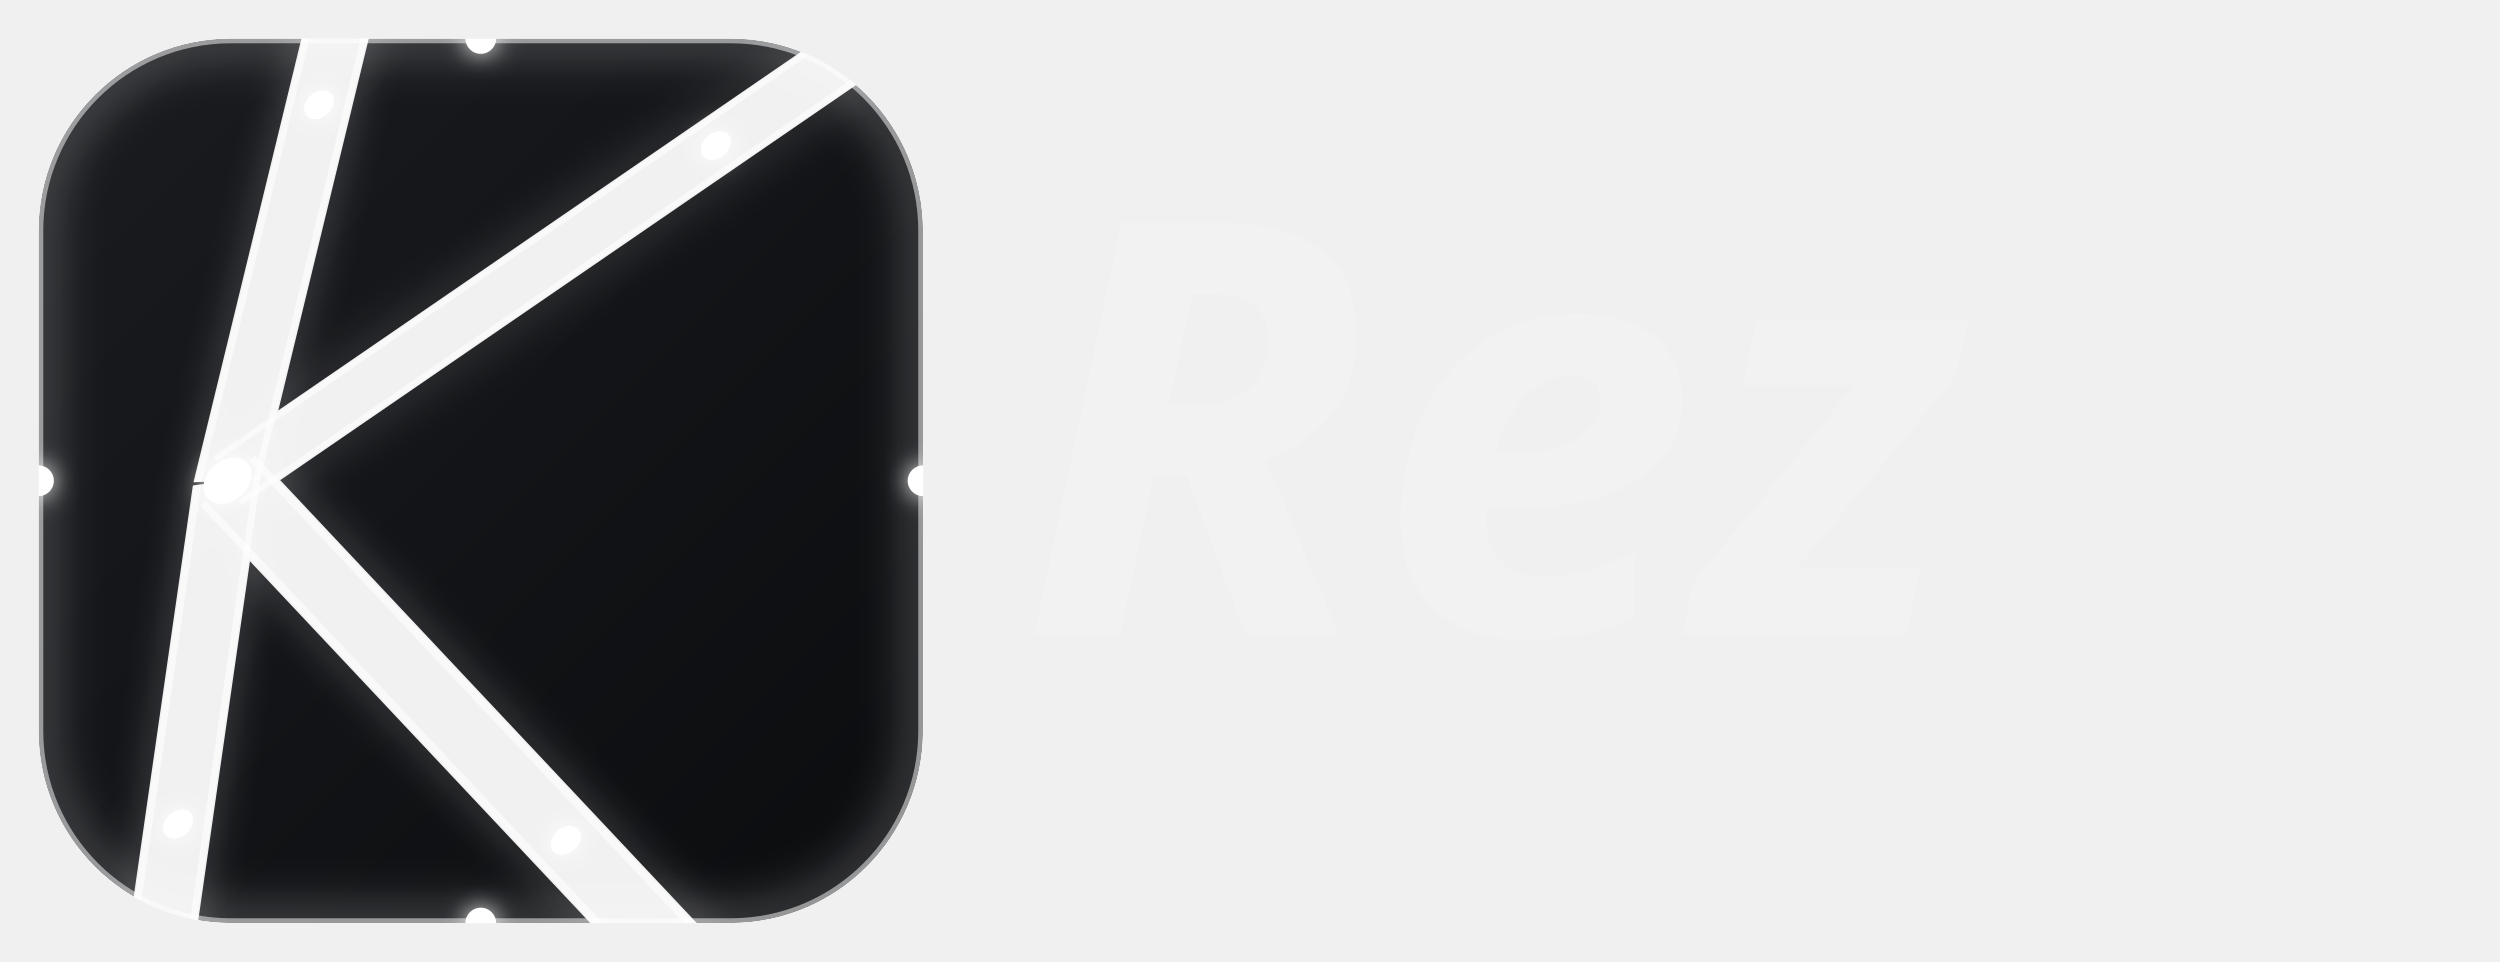
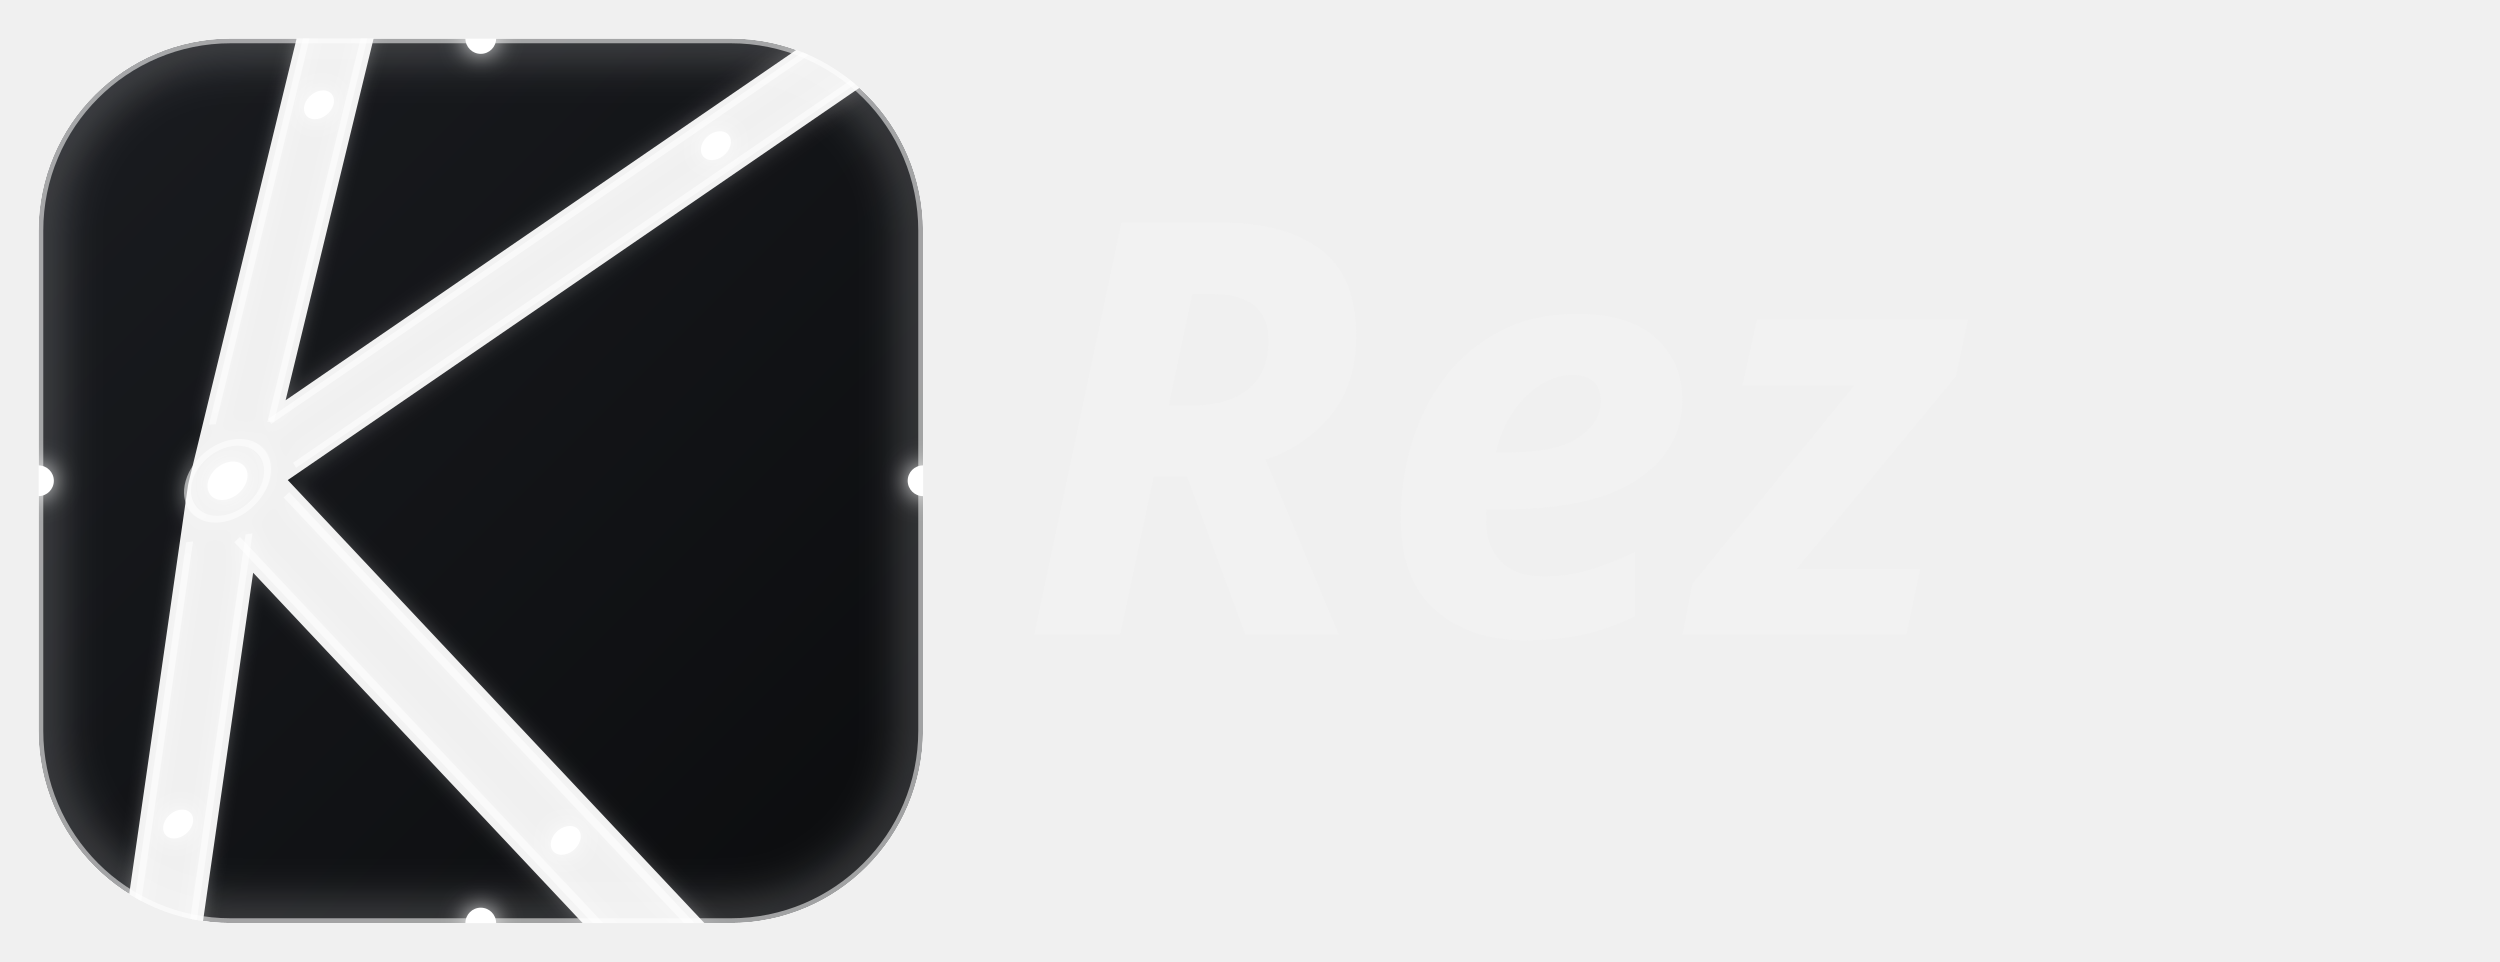
<svg xmlns="http://www.w3.org/2000/svg" viewBox="0 0 260 100">
  <defs>
    <linearGradient id="tileGradF" x1="0" y1="0" x2="1" y2="1">
      <stop offset="0" stop-color="#1a1c20" />
      <stop offset="1" stop-color="#0b0c0e" />
    </linearGradient>
    <filter id="frostBlurF" x="-50%" y="-50%" width="200%" height="200%">
      <feGaussianBlur stdDeviation="2.4" />
+     </filter>
+     <filter id="frostBlurThinF" x="-80%" y="-80%" width="260%" height="260%">
+       <feGaussianBlur stdDeviation="1.2" />
    </filter>
    <filter id="glintF" x="-200%" y="-200%" width="500%" height="500%">
      <feGaussianBlur in="SourceGraphic" stdDeviation="1.3" result="blur" />
      <feMerge>
        <feMergeNode in="blur" />
        <feMergeNode in="SourceGraphic" />
      </feMerge>
    </filter>
    <clipPath id="tileClipF">
      <rect x="4" y="4" width="92" height="92" rx="20" />
    </clipPath>
    <mask id="plateMaskF">
      <rect x="4" y="4" width="92" height="92" rx="20" fill="white" />
      <g transform="skewX(-16)">
-         <path d="M35.2 -14.4 L38 50 M38 50 L46.4 108.8 M38 50 L105.2 -7.4 M38 50 L113.6 111.6" fill="none" stroke="black" stroke-width="7" stroke-linecap="butt" />
+         <path d="M35.2 -14.4 L38 50 L46.4 108.8 L38 50 L105.2 -7.4 L38 50 L113.6 111.6" fill="none" stroke="black" stroke-width="8" stroke-linecap="butt" stroke-linejoin="round" />
      </g>
    </mask>
  </defs>
  <g clip-path="url(#tileClipF)">
    <rect x="4" y="4" width="92" height="92" rx="20" fill="url(#tileGradF)" mask="url(#plateMaskF)" />
-     <g>
-       <rect x="4" y="4" width="92" height="92" rx="20" fill="none" stroke="#ffffff" stroke-opacity="0.28" stroke-width="3" filter="url(#frostBlurF)" />
-       <rect x="4" y="4" width="92" height="92" rx="20" fill="none" stroke="#ffffff" stroke-opacity="0.5" stroke-width="1" />
-       <g transform="skewX(-16)" fill="none" stroke-linecap="butt">
-         <g stroke="#ffffff" stroke-opacity="0.28" stroke-width="1.6" filter="url(#frostBlurF)">
-           <path d="M40.997 49.87 L38.197 -14.53" />
-           <path d="M35.003 50.13 L32.203 -14.27" />
-           <path d="M35.03 50.424 L43.43 109.224" />
-           <path d="M40.97 49.576 L49.37 108.376" />
-           <path d="M39.947 52.28 L107.147 -5.12" />
-           <path d="M36.053 47.72 L103.253 -9.68" />
-           <path d="M36.105 52.326 L111.705 113.926" />
-           <path d="M39.895 47.674 L115.495 109.274" />
+     <g fill="none" stroke="#ffffff">
+       <rect x="4" y="4" width="92" height="92" rx="20" stroke-width="3" stroke-opacity="0.3" filter="url(#frostBlurF)" />
+       <rect x="4" y="4" width="92" height="92" rx="20" stroke-width="1" stroke-opacity="0.55" />
+       <g transform="skewX(-16)" stroke-linecap="butt">
+         <g filter="url(#frostBlurThinF)" stroke-width="1.6" stroke-opacity="0.3">
+           <path d="M40.74 43.88 L38.197 -14.53" />
+           <path d="M34.74 44.14 L32.203 -14.27" />
+           <path d="M35.88 56.36 L43.43 109.224" />
+           <path d="M41.82 55.52 L49.37 108.376" />
+           <path d="M44.51 48.39 L107.147 -5.12" />
+           <path d="M40.61 43.83 L103.253 -9.68" />
+           <path d="M40.755 56.116 L111.705 113.926" />
+           <path d="M44.545 51.464 L115.495 109.274" />
+           <circle cx="38" cy="50" r="4" />
        </g>
-         <g stroke="#ffffff" stroke-opacity="0.55" stroke-width="0.7">
-           <path d="M40.997 49.87 L38.197 -14.53" />
-           <path d="M35.003 50.13 L32.203 -14.27" />
-           <path d="M35.03 50.424 L43.43 109.224" />
-           <path d="M40.97 49.576 L49.37 108.376" />
-           <path d="M39.947 52.28 L107.147 -5.12" />
-           <path d="M36.053 47.72 L103.253 -9.68" />
-           <path d="M36.105 52.326 L111.705 113.926" />
-           <path d="M39.895 47.674 L115.495 109.274" />
+         <g stroke-width="0.7" stroke-opacity="0.55">
+           <path d="M40.74 43.88 L38.197 -14.53" />
+           <path d="M34.74 44.14 L32.203 -14.27" />
+           <path d="M35.88 56.36 L43.43 109.224" />
+           <path d="M41.82 55.52 L49.37 108.376" />
+           <path d="M44.51 48.39 L107.147 -5.12" />
+           <path d="M40.61 43.83 L103.253 -9.68" />
+           <path d="M40.755 56.116 L111.705 113.926" />
+           <path d="M44.545 51.464 L115.495 109.274" />
+           <circle cx="38" cy="50" r="4" />
        </g>
      </g>
    </g>
    <g fill="#ffffff" filter="url(#glintF)">
      <circle cx="50" cy="4" r="1.6">
        <animate attributeName="opacity" values="0;1;0.15;0" keyTimes="0;0.2;0.5;1" dur="2.3s" begin="0s" repeatCount="indefinite" />
      </circle>
      <circle cx="96" cy="50" r="1.6">
        <animate attributeName="opacity" values="0;1;0.15;0" keyTimes="0;0.2;0.5;1" dur="2.6s" begin="0.6s" repeatCount="indefinite" />
      </circle>
      <circle cx="50" cy="96" r="1.6">
        <animate attributeName="opacity" values="0;1;0.15;0" keyTimes="0;0.2;0.5;1" dur="2.1s" begin="1.1s" repeatCount="indefinite" />
      </circle>
      <circle cx="4" cy="50" r="1.6">
        <animate attributeName="opacity" values="0;1;0.15;0" keyTimes="0;0.2;0.5;1" dur="2.8s" begin="1.6s" repeatCount="indefinite" />
      </circle>
      <g transform="skewX(-16)">
-         <circle cx="38" cy="50" r="2.4">
+         <circle cx="38" cy="50" r="2">
          <animate attributeName="opacity" values="0;1;0.2;0" keyTimes="0;0.15;0.45;1" dur="1.9s" begin="0.3s" repeatCount="indefinite" />
        </circle>
        <circle cx="36.3" cy="10.9" r="1.5">
          <animate attributeName="opacity" values="0;1;0.15;0" keyTimes="0;0.2;0.5;1" dur="2.4s" begin="0.9s" repeatCount="indefinite" />
        </circle>
        <circle cx="43.1" cy="85.7" r="1.5">
          <animate attributeName="opacity" values="0;1;0.15;0" keyTimes="0;0.2;0.5;1" dur="2.2s" begin="1.4s" repeatCount="indefinite" />
        </circle>
        <circle cx="78.8" cy="15.15" r="1.5">
          <animate attributeName="opacity" values="0;1;0.15;0" keyTimes="0;0.2;0.5;1" dur="2.5s" begin="0.2s" repeatCount="indefinite" />
        </circle>
        <circle cx="83.9" cy="87.4" r="1.5">
          <animate attributeName="opacity" values="0;1;0.15;0" keyTimes="0;0.2;0.5;1" dur="2.0s" begin="1.8s" repeatCount="indefinite" />
        </circle>
      </g>
    </g>
  </g>
  <text x="106" y="66" font-family="'Segoe UI', system-ui, -apple-system, sans-serif" font-size="60" font-weight="800" font-style="italic" fill="#f2f2f2" letter-spacing="0.5">Rez</text>
</svg>
